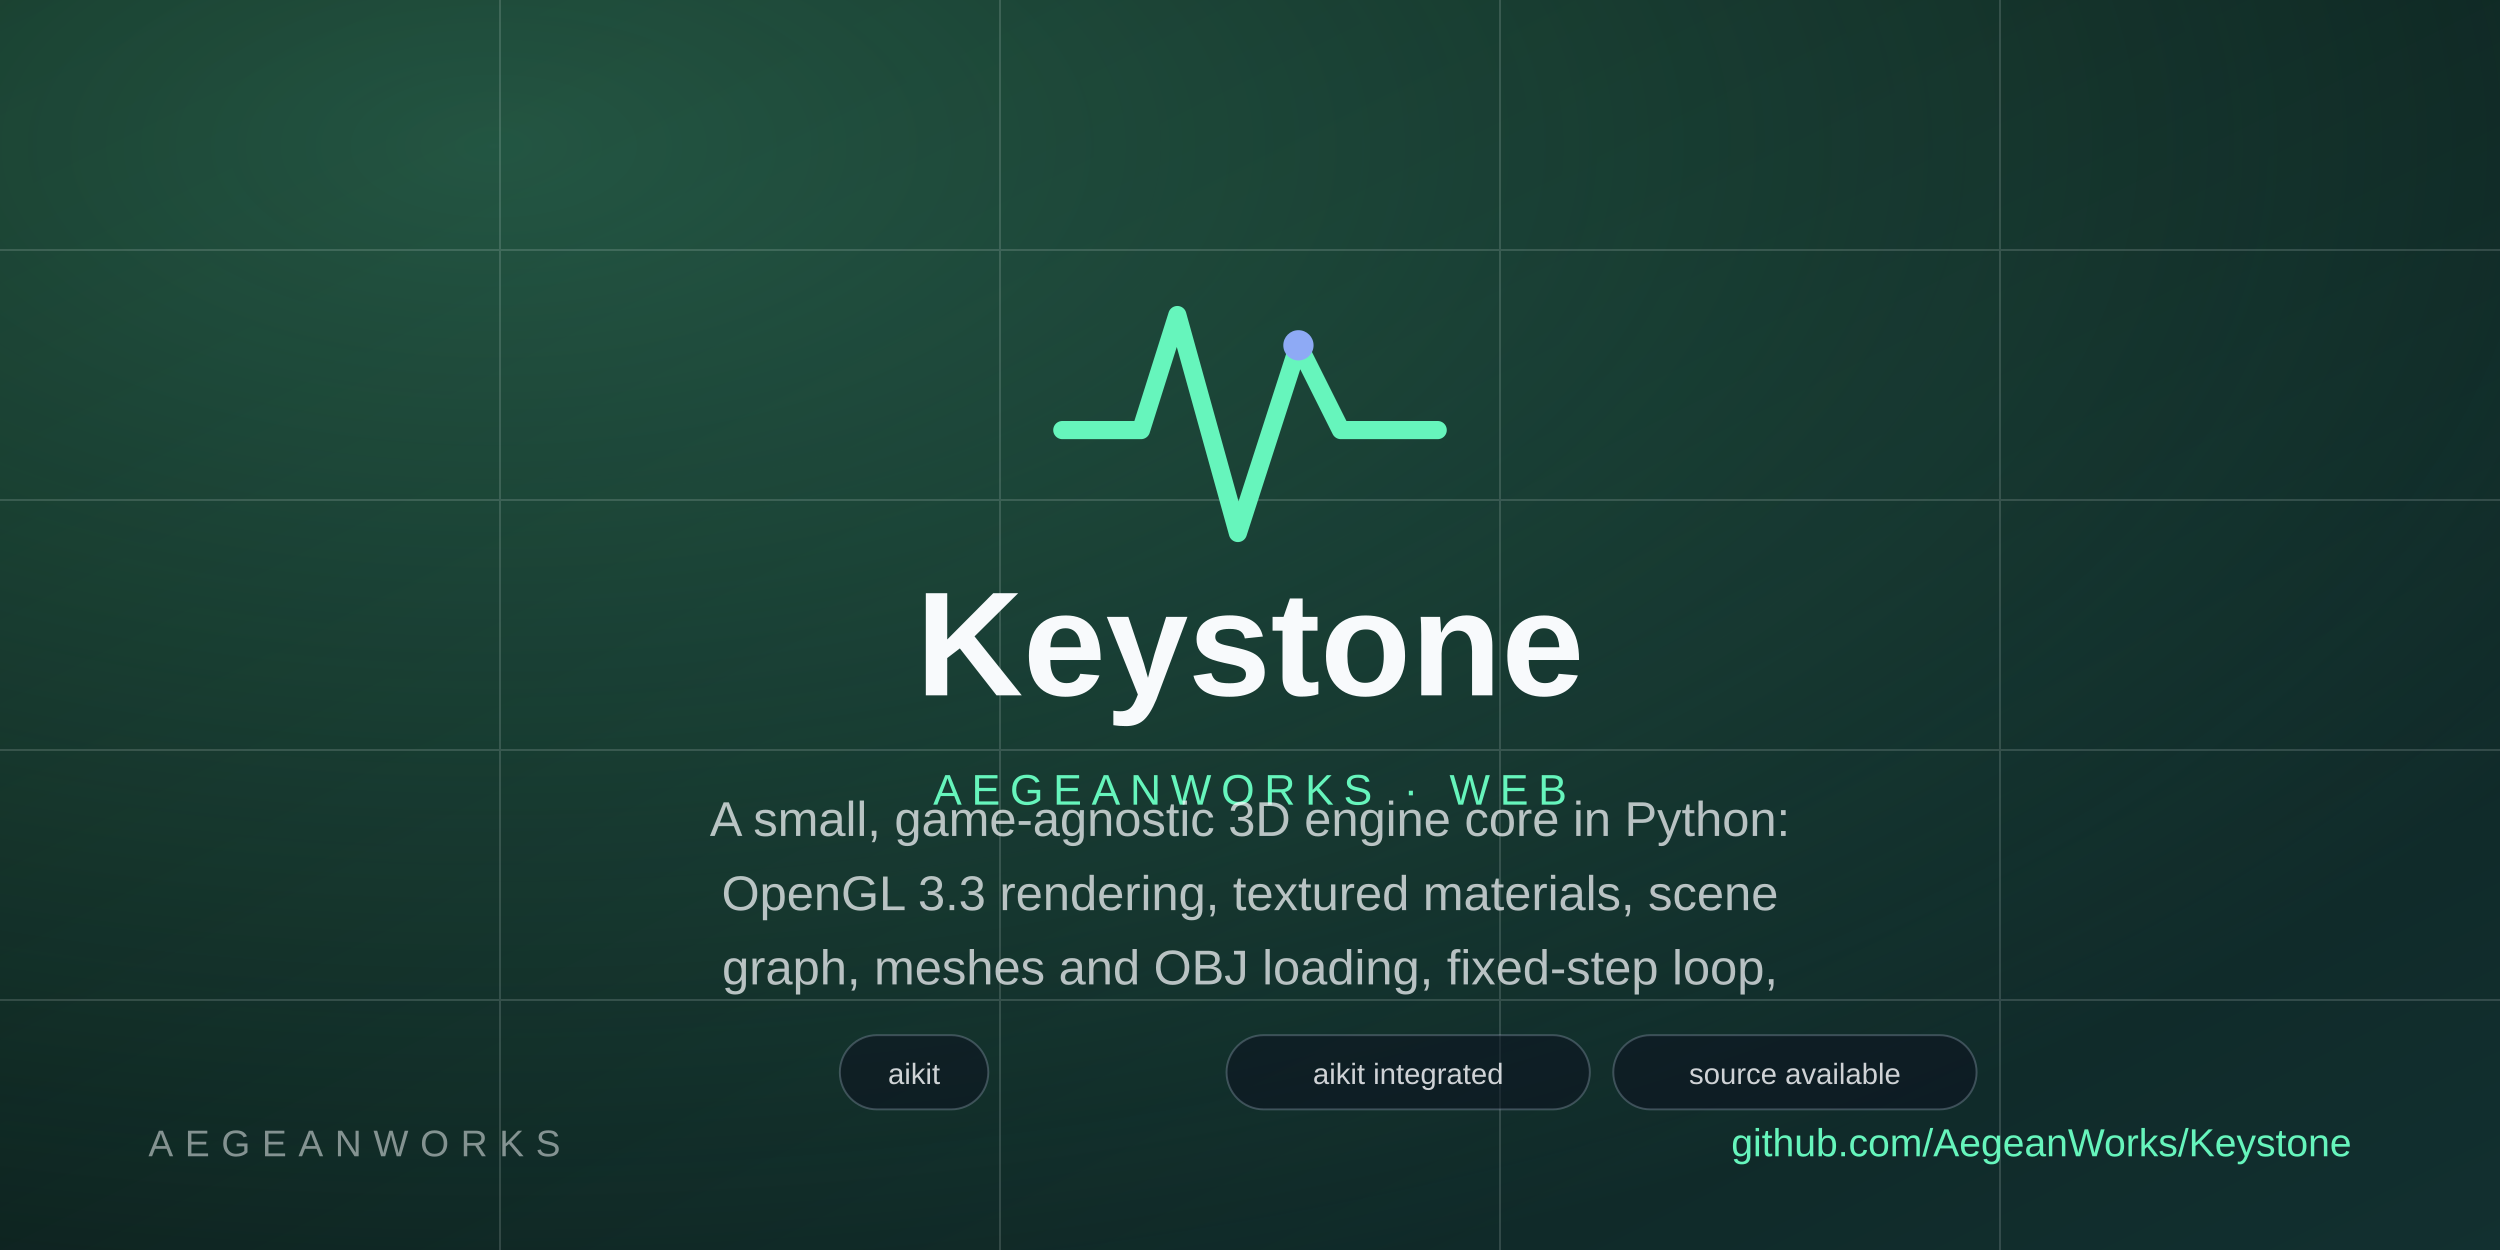
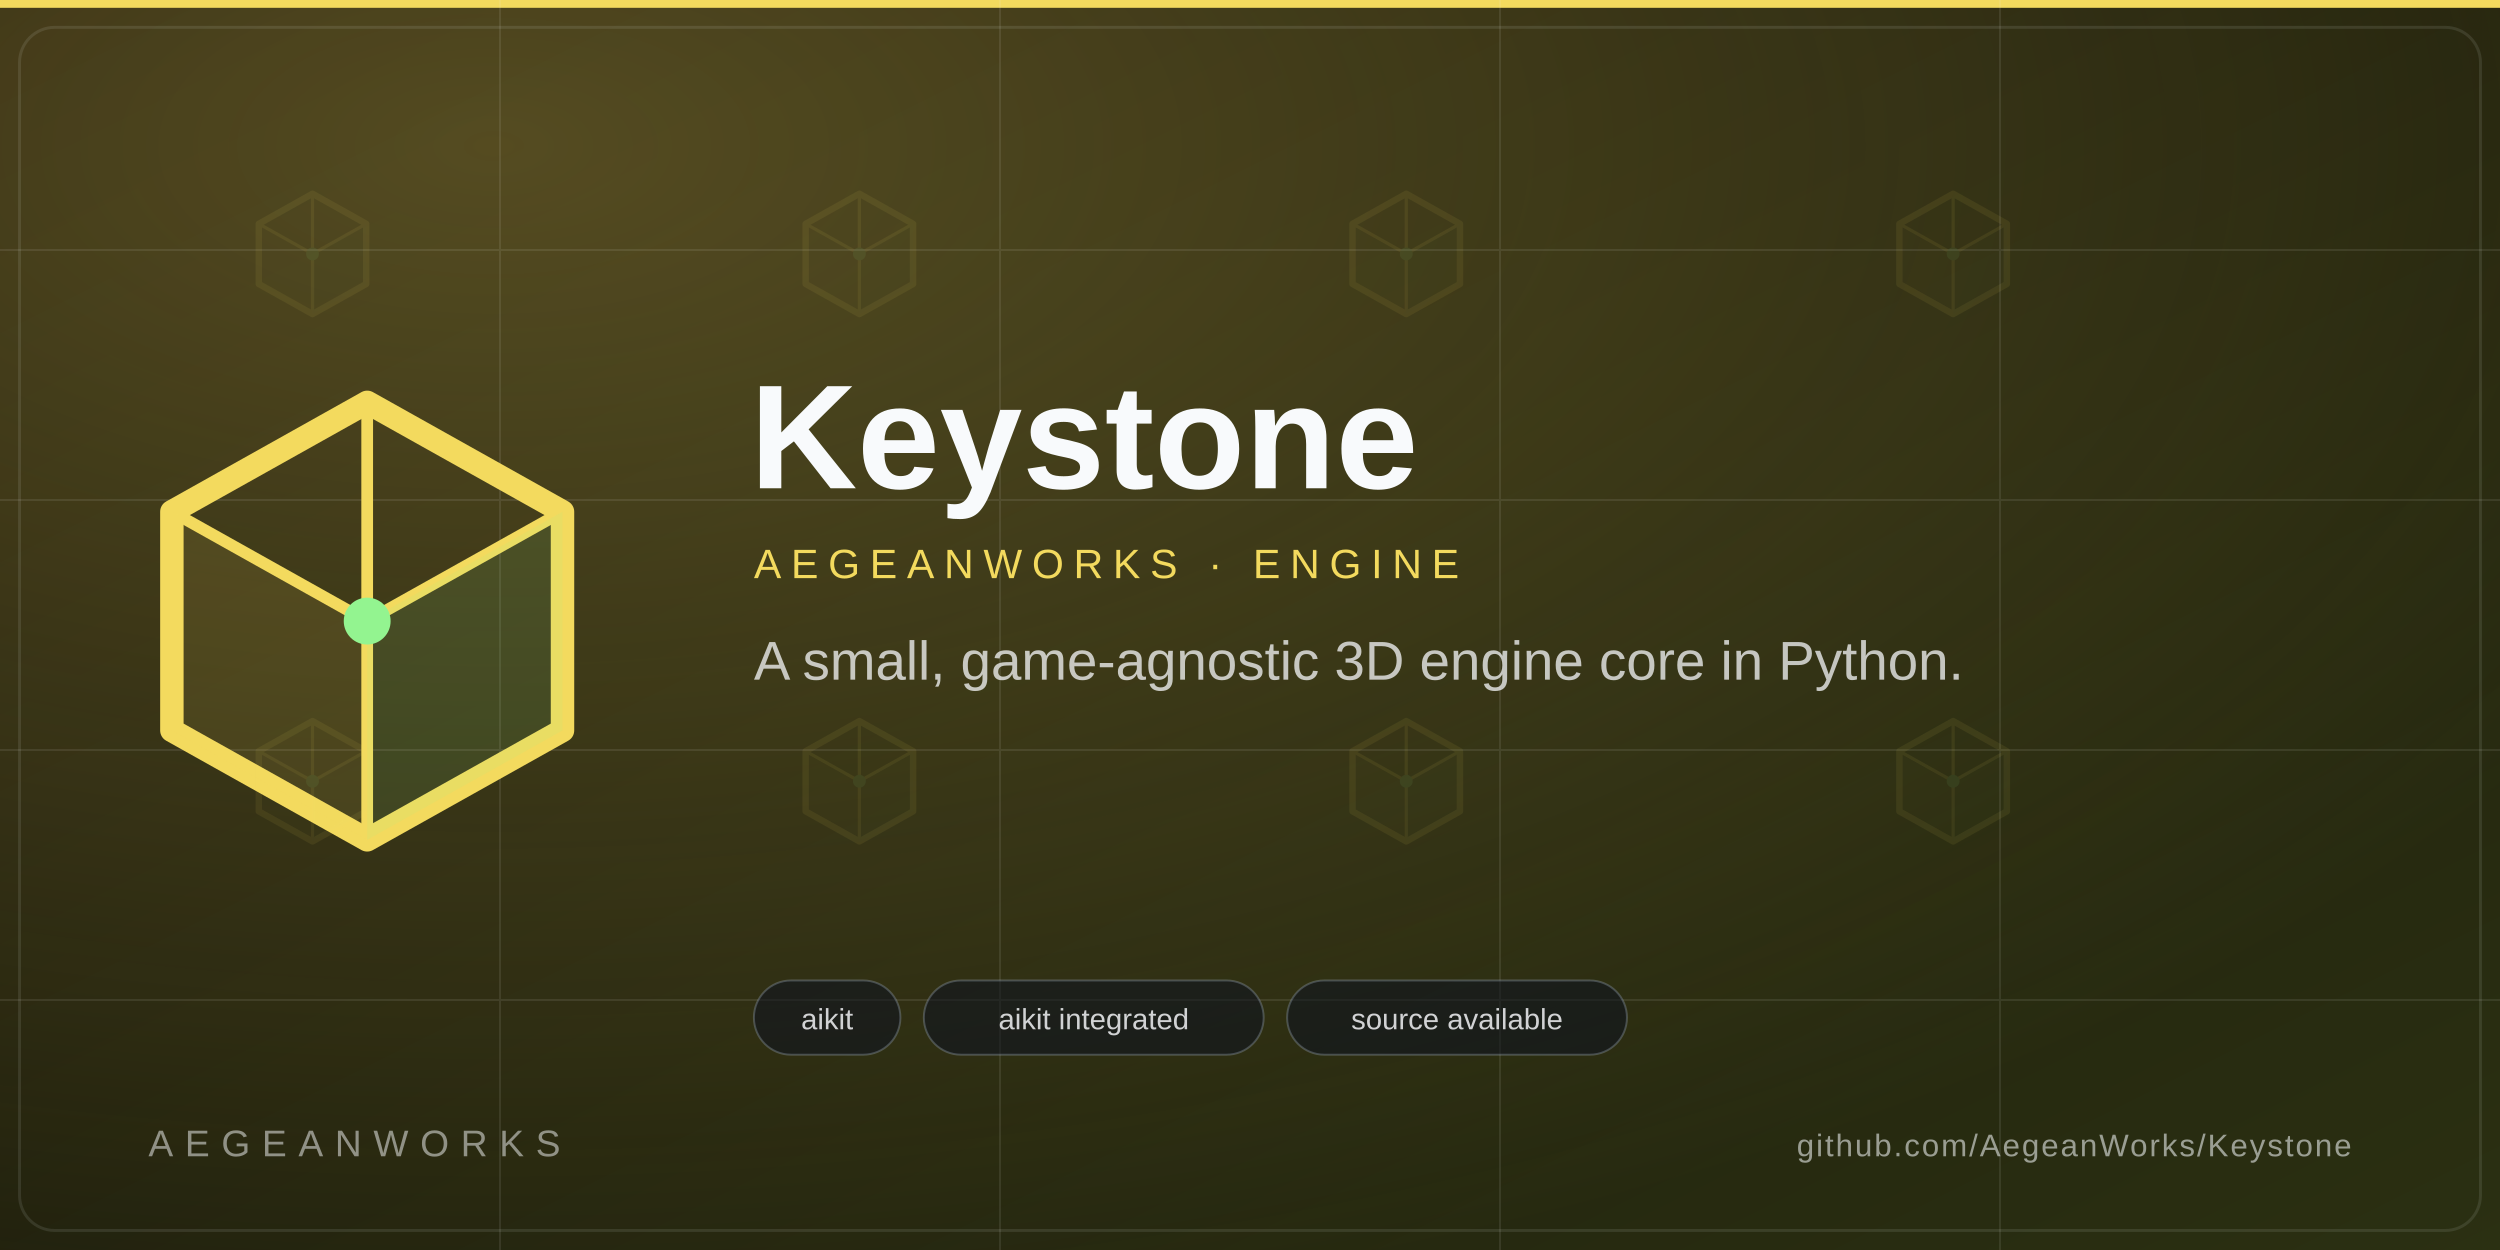
- <svg xmlns="http://www.w3.org/2000/svg" width="1280" height="640" viewBox="0 0 1280 640" role="img" aria-labelledby="title desc" data-motif="pulse" data-layout="center">
+ <svg xmlns="http://www.w3.org/2000/svg" width="1280" height="640" viewBox="0 0 1280 640" role="img" aria-labelledby="title desc" data-motif="cube" data-layout="grid">
  <defs>
    <linearGradient id="bg" x1="0" y1="0" x2="1" y2="1">
-       <stop offset="0" stop-color="#07120d" />
-       <stop offset="1" stop-color="#123030" />
+       <stop offset="0" stop-color="#130f07" />
+       <stop offset="1" stop-color="#2b3012" />
    </linearGradient>
    <radialGradient id="glow" cx="0.2" cy="0.12" r="0.95">
-       <stop offset="0" stop-color="#66f5bc" stop-opacity="0.28" />
-       <stop offset="1" stop-color="#66f5bc" stop-opacity="0" />
+       <stop offset="0" stop-color="#f3da5e" stop-opacity="0.28" />
+       <stop offset="1" stop-color="#f3da5e" stop-opacity="0" />
    </radialGradient>
    <linearGradient id="band" x1="0" y1="0" x2="1" y2="0">
-       <stop offset="0" stop-color="#66f5bc" />
-       <stop offset="1" stop-color="#8eaaf5" />
+       <stop offset="0" stop-color="#f3da5e" />
+       <stop offset="1" stop-color="#f3da5e" />
    </linearGradient>
  </defs>
  <rect width="1280" height="640" fill="url(#bg)" />
  <rect width="1280" height="640" fill="url(#glow)" />
-   <g opacity="0.15" stroke="#F8FAFC">
+   <rect x="0" y="0" width="1280" height="4" fill="url(#band)" />
+   <rect x="10" y="14" width="1260" height="616" rx="18" fill="none" stroke="#F8FAFC" stroke-opacity="0.10" stroke-width="1.5" />
+   <g opacity="0.09" stroke="#F8FAFC" stroke-width="1">
    <path d="M0 128H1280M0 256H1280M0 384H1280M0 512H1280M256 0V640M512 0V640M768 0V640M1024 0V640" />
  </g>
-   <g transform="translate(640 214) scale(1.55)" opacity="1.0">
-     <path d="M-62 4H-36L-24 -34L-4 38L16 -24L30 4H62" fill="none" stroke="#66f5bc" stroke-width="6" stroke-linecap="round" stroke-linejoin="round" />
-     <circle cx="16" cy="-24" r="5" fill="#8eaaf5" />
+   <g transform="translate(188 318) scale(2.0)" opacity="1.0">
+     <path d="M0 -56L50 -28V28L0 56L-50 28V-28Z" fill="none" stroke="#f3da5e" stroke-width="6" stroke-linecap="round" stroke-linejoin="round" />
+     <path d="M0 -56V0M-50 -28L0 0L50 -28M0 0V56" fill="none" stroke="#f3da5e" stroke-width="3" stroke-linecap="round" stroke-linejoin="round" />
+     <path d="M-50 -28L0 0L0 56L-50 28Z" fill="#f3da5e" fill-opacity="0.10" />
+     <path d="M50 -28L0 0L0 56L50 28Z" fill="#93f490" fill-opacity="0.10" />
+     <circle cx="0" cy="0" r="6" fill="#93f490" />
  </g>
-   <text x="640" y="356" text-anchor="middle" font-family="Segoe UI, Arial, sans-serif" font-size="76" font-weight="700" fill="#F8FAFC">Keystone</text>
-   <text x="640" y="412" text-anchor="middle" font-family="Segoe UI, Arial, sans-serif" font-size="22" letter-spacing="5" fill="#66f5bc">AEGEANWORKS · WEB</text>
-   <text x="640" y="428" text-anchor="middle" font-family="Segoe UI, Arial, sans-serif" font-size="25" fill="#F8FAFC" fill-opacity="0.72">A small, game-agnostic 3D engine core in Python:</text>
-   <text x="640" y="466" text-anchor="middle" font-family="Segoe UI, Arial, sans-serif" font-size="25" fill="#F8FAFC" fill-opacity="0.72">OpenGL 3.3 rendering, textured materials, scene</text>
-   <text x="640" y="504" text-anchor="middle" font-family="Segoe UI, Arial, sans-serif" font-size="25" fill="#F8FAFC" fill-opacity="0.72">graph, meshes and OBJ loading, fixed-step loop,</text>
-   <rect x="430" y="530" width="76" height="38" rx="19" fill="#0B1220" fill-opacity="0.55" stroke="#94A3B8" stroke-opacity="0.35" />
-   <text x="468.0" y="555" text-anchor="middle" font-family="Segoe UI, Arial, sans-serif" font-size="15" fill="#F8FAFC" fill-opacity="0.82">aikit</text>
-   <rect x="628" y="530" width="186" height="38" rx="19" fill="#0B1220" fill-opacity="0.55" stroke="#94A3B8" stroke-opacity="0.35" />
-   <text x="721.0" y="555" text-anchor="middle" font-family="Segoe UI, Arial, sans-serif" font-size="15" fill="#F8FAFC" fill-opacity="0.82">aikit integrated</text>
-   <rect x="826" y="530" width="186" height="38" rx="19" fill="#0B1220" fill-opacity="0.55" stroke="#94A3B8" stroke-opacity="0.35" />
-   <text x="919.0" y="555" text-anchor="middle" font-family="Segoe UI, Arial, sans-serif" font-size="15" fill="#F8FAFC" fill-opacity="0.82">source available</text>
+   <g transform="translate(160 130) scale(0.55)" opacity="0.08">
+     <path d="M0 -56L50 -28V28L0 56L-50 28V-28Z" fill="none" stroke="#f3da5e" stroke-width="6" stroke-linecap="round" stroke-linejoin="round" />
+     <path d="M0 -56V0M-50 -28L0 0L50 -28M0 0V56" fill="none" stroke="#f3da5e" stroke-width="3" stroke-linecap="round" stroke-linejoin="round" />
+     <path d="M-50 -28L0 0L0 56L-50 28Z" fill="#f3da5e" fill-opacity="0.10" />
+     <path d="M50 -28L0 0L0 56L50 28Z" fill="#93f490" fill-opacity="0.10" />
+     <circle cx="0" cy="0" r="6" fill="#93f490" />
+   </g>
+   <g transform="translate(160 400) scale(0.55)" opacity="0.08">
+     <path d="M0 -56L50 -28V28L0 56L-50 28V-28Z" fill="none" stroke="#f3da5e" stroke-width="6" stroke-linecap="round" stroke-linejoin="round" />
+     <path d="M0 -56V0M-50 -28L0 0L50 -28M0 0V56" fill="none" stroke="#f3da5e" stroke-width="3" stroke-linecap="round" stroke-linejoin="round" />
+     <path d="M-50 -28L0 0L0 56L-50 28Z" fill="#f3da5e" fill-opacity="0.10" />
+     <path d="M50 -28L0 0L0 56L50 28Z" fill="#93f490" fill-opacity="0.10" />
+     <circle cx="0" cy="0" r="6" fill="#93f490" />
+   </g>
+   <g transform="translate(440 130) scale(0.55)" opacity="0.08">
+     <path d="M0 -56L50 -28V28L0 56L-50 28V-28Z" fill="none" stroke="#f3da5e" stroke-width="6" stroke-linecap="round" stroke-linejoin="round" />
+     <path d="M0 -56V0M-50 -28L0 0L50 -28M0 0V56" fill="none" stroke="#f3da5e" stroke-width="3" stroke-linecap="round" stroke-linejoin="round" />
+     <path d="M-50 -28L0 0L0 56L-50 28Z" fill="#f3da5e" fill-opacity="0.10" />
+     <path d="M50 -28L0 0L0 56L50 28Z" fill="#93f490" fill-opacity="0.10" />
+     <circle cx="0" cy="0" r="6" fill="#93f490" />
+   </g>
+   <g transform="translate(440 400) scale(0.55)" opacity="0.08">
+     <path d="M0 -56L50 -28V28L0 56L-50 28V-28Z" fill="none" stroke="#f3da5e" stroke-width="6" stroke-linecap="round" stroke-linejoin="round" />
+     <path d="M0 -56V0M-50 -28L0 0L50 -28M0 0V56" fill="none" stroke="#f3da5e" stroke-width="3" stroke-linecap="round" stroke-linejoin="round" />
+     <path d="M-50 -28L0 0L0 56L-50 28Z" fill="#f3da5e" fill-opacity="0.10" />
+     <path d="M50 -28L0 0L0 56L50 28Z" fill="#93f490" fill-opacity="0.10" />
+     <circle cx="0" cy="0" r="6" fill="#93f490" />
+   </g>
+   <g transform="translate(720 130) scale(0.55)" opacity="0.08">
+     <path d="M0 -56L50 -28V28L0 56L-50 28V-28Z" fill="none" stroke="#f3da5e" stroke-width="6" stroke-linecap="round" stroke-linejoin="round" />
+     <path d="M0 -56V0M-50 -28L0 0L50 -28M0 0V56" fill="none" stroke="#f3da5e" stroke-width="3" stroke-linecap="round" stroke-linejoin="round" />
+     <path d="M-50 -28L0 0L0 56L-50 28Z" fill="#f3da5e" fill-opacity="0.10" />
+     <path d="M50 -28L0 0L0 56L50 28Z" fill="#93f490" fill-opacity="0.10" />
+     <circle cx="0" cy="0" r="6" fill="#93f490" />
+   </g>
+   <g transform="translate(720 400) scale(0.55)" opacity="0.08">
+     <path d="M0 -56L50 -28V28L0 56L-50 28V-28Z" fill="none" stroke="#f3da5e" stroke-width="6" stroke-linecap="round" stroke-linejoin="round" />
+     <path d="M0 -56V0M-50 -28L0 0L50 -28M0 0V56" fill="none" stroke="#f3da5e" stroke-width="3" stroke-linecap="round" stroke-linejoin="round" />
+     <path d="M-50 -28L0 0L0 56L-50 28Z" fill="#f3da5e" fill-opacity="0.10" />
+     <path d="M50 -28L0 0L0 56L50 28Z" fill="#93f490" fill-opacity="0.10" />
+     <circle cx="0" cy="0" r="6" fill="#93f490" />
+   </g>
+   <g transform="translate(1000 130) scale(0.55)" opacity="0.08">
+     <path d="M0 -56L50 -28V28L0 56L-50 28V-28Z" fill="none" stroke="#f3da5e" stroke-width="6" stroke-linecap="round" stroke-linejoin="round" />
+     <path d="M0 -56V0M-50 -28L0 0L50 -28M0 0V56" fill="none" stroke="#f3da5e" stroke-width="3" stroke-linecap="round" stroke-linejoin="round" />
+     <path d="M-50 -28L0 0L0 56L-50 28Z" fill="#f3da5e" fill-opacity="0.10" />
+     <path d="M50 -28L0 0L0 56L50 28Z" fill="#93f490" fill-opacity="0.10" />
+     <circle cx="0" cy="0" r="6" fill="#93f490" />
+   </g>
+   <g transform="translate(1000 400) scale(0.55)" opacity="0.08">
+     <path d="M0 -56L50 -28V28L0 56L-50 28V-28Z" fill="none" stroke="#f3da5e" stroke-width="6" stroke-linecap="round" stroke-linejoin="round" />
+     <path d="M0 -56V0M-50 -28L0 0L50 -28M0 0V56" fill="none" stroke="#f3da5e" stroke-width="3" stroke-linecap="round" stroke-linejoin="round" />
+     <path d="M-50 -28L0 0L0 56L-50 28Z" fill="#f3da5e" fill-opacity="0.10" />
+     <path d="M50 -28L0 0L0 56L50 28Z" fill="#93f490" fill-opacity="0.10" />
+     <circle cx="0" cy="0" r="6" fill="#93f490" />
+   </g>
+   <text x="384" y="250" font-family="Segoe UI, Arial, sans-serif" font-size="76" font-weight="700" fill="#F8FAFC">Keystone</text>
+   <text x="386" y="296" font-family="Segoe UI, Arial, sans-serif" font-size="21" letter-spacing="5" fill="#f3da5e">AEGEANWORKS · ENGINE</text>
+   <text x="386" y="348" font-family="Segoe UI, Arial, sans-serif" font-size="28" fill="#F8FAFC" fill-opacity="0.74">A small, game-agnostic 3D engine core in Python.</text>
+   <rect x="386" y="502" width="75" height="38" rx="19" fill="#0B1220" fill-opacity="0.55" stroke="#94A3B8" stroke-opacity="0.35" />
+   <text x="423.5" y="527" text-anchor="middle" font-family="Segoe UI, Arial, sans-serif" font-size="15" fill="#F8FAFC" fill-opacity="0.82">aikit</text>
+   <rect x="473" y="502" width="174" height="38" rx="19" fill="#0B1220" fill-opacity="0.55" stroke="#94A3B8" stroke-opacity="0.35" />
+   <text x="560.0" y="527" text-anchor="middle" font-family="Segoe UI, Arial, sans-serif" font-size="15" fill="#F8FAFC" fill-opacity="0.82">aikit integrated</text>
+   <rect x="659" y="502" width="174" height="38" rx="19" fill="#0B1220" fill-opacity="0.55" stroke="#94A3B8" stroke-opacity="0.35" />
+   <text x="746.0" y="527" text-anchor="middle" font-family="Segoe UI, Arial, sans-serif" font-size="15" fill="#F8FAFC" fill-opacity="0.82">source available</text>
  <text x="76" y="592" font-family="Segoe UI, Arial, sans-serif" font-size="19" letter-spacing="6" fill="#F8FAFC" fill-opacity="0.50">AEGEANWORKS</text>
-   <text x="1204" y="592" text-anchor="end" font-family="Segoe UI, Arial, sans-serif" font-size="20" fill="#66f5bc">github.com/AegeanWorks/Keystone</text>
+   <text x="1204" y="592" text-anchor="end" font-family="Segoe UI, Arial, sans-serif" font-size="16" letter-spacing="1" fill="#F8FAFC" fill-opacity="0.55">github.com/AegeanWorks/Keystone</text>
</svg>
